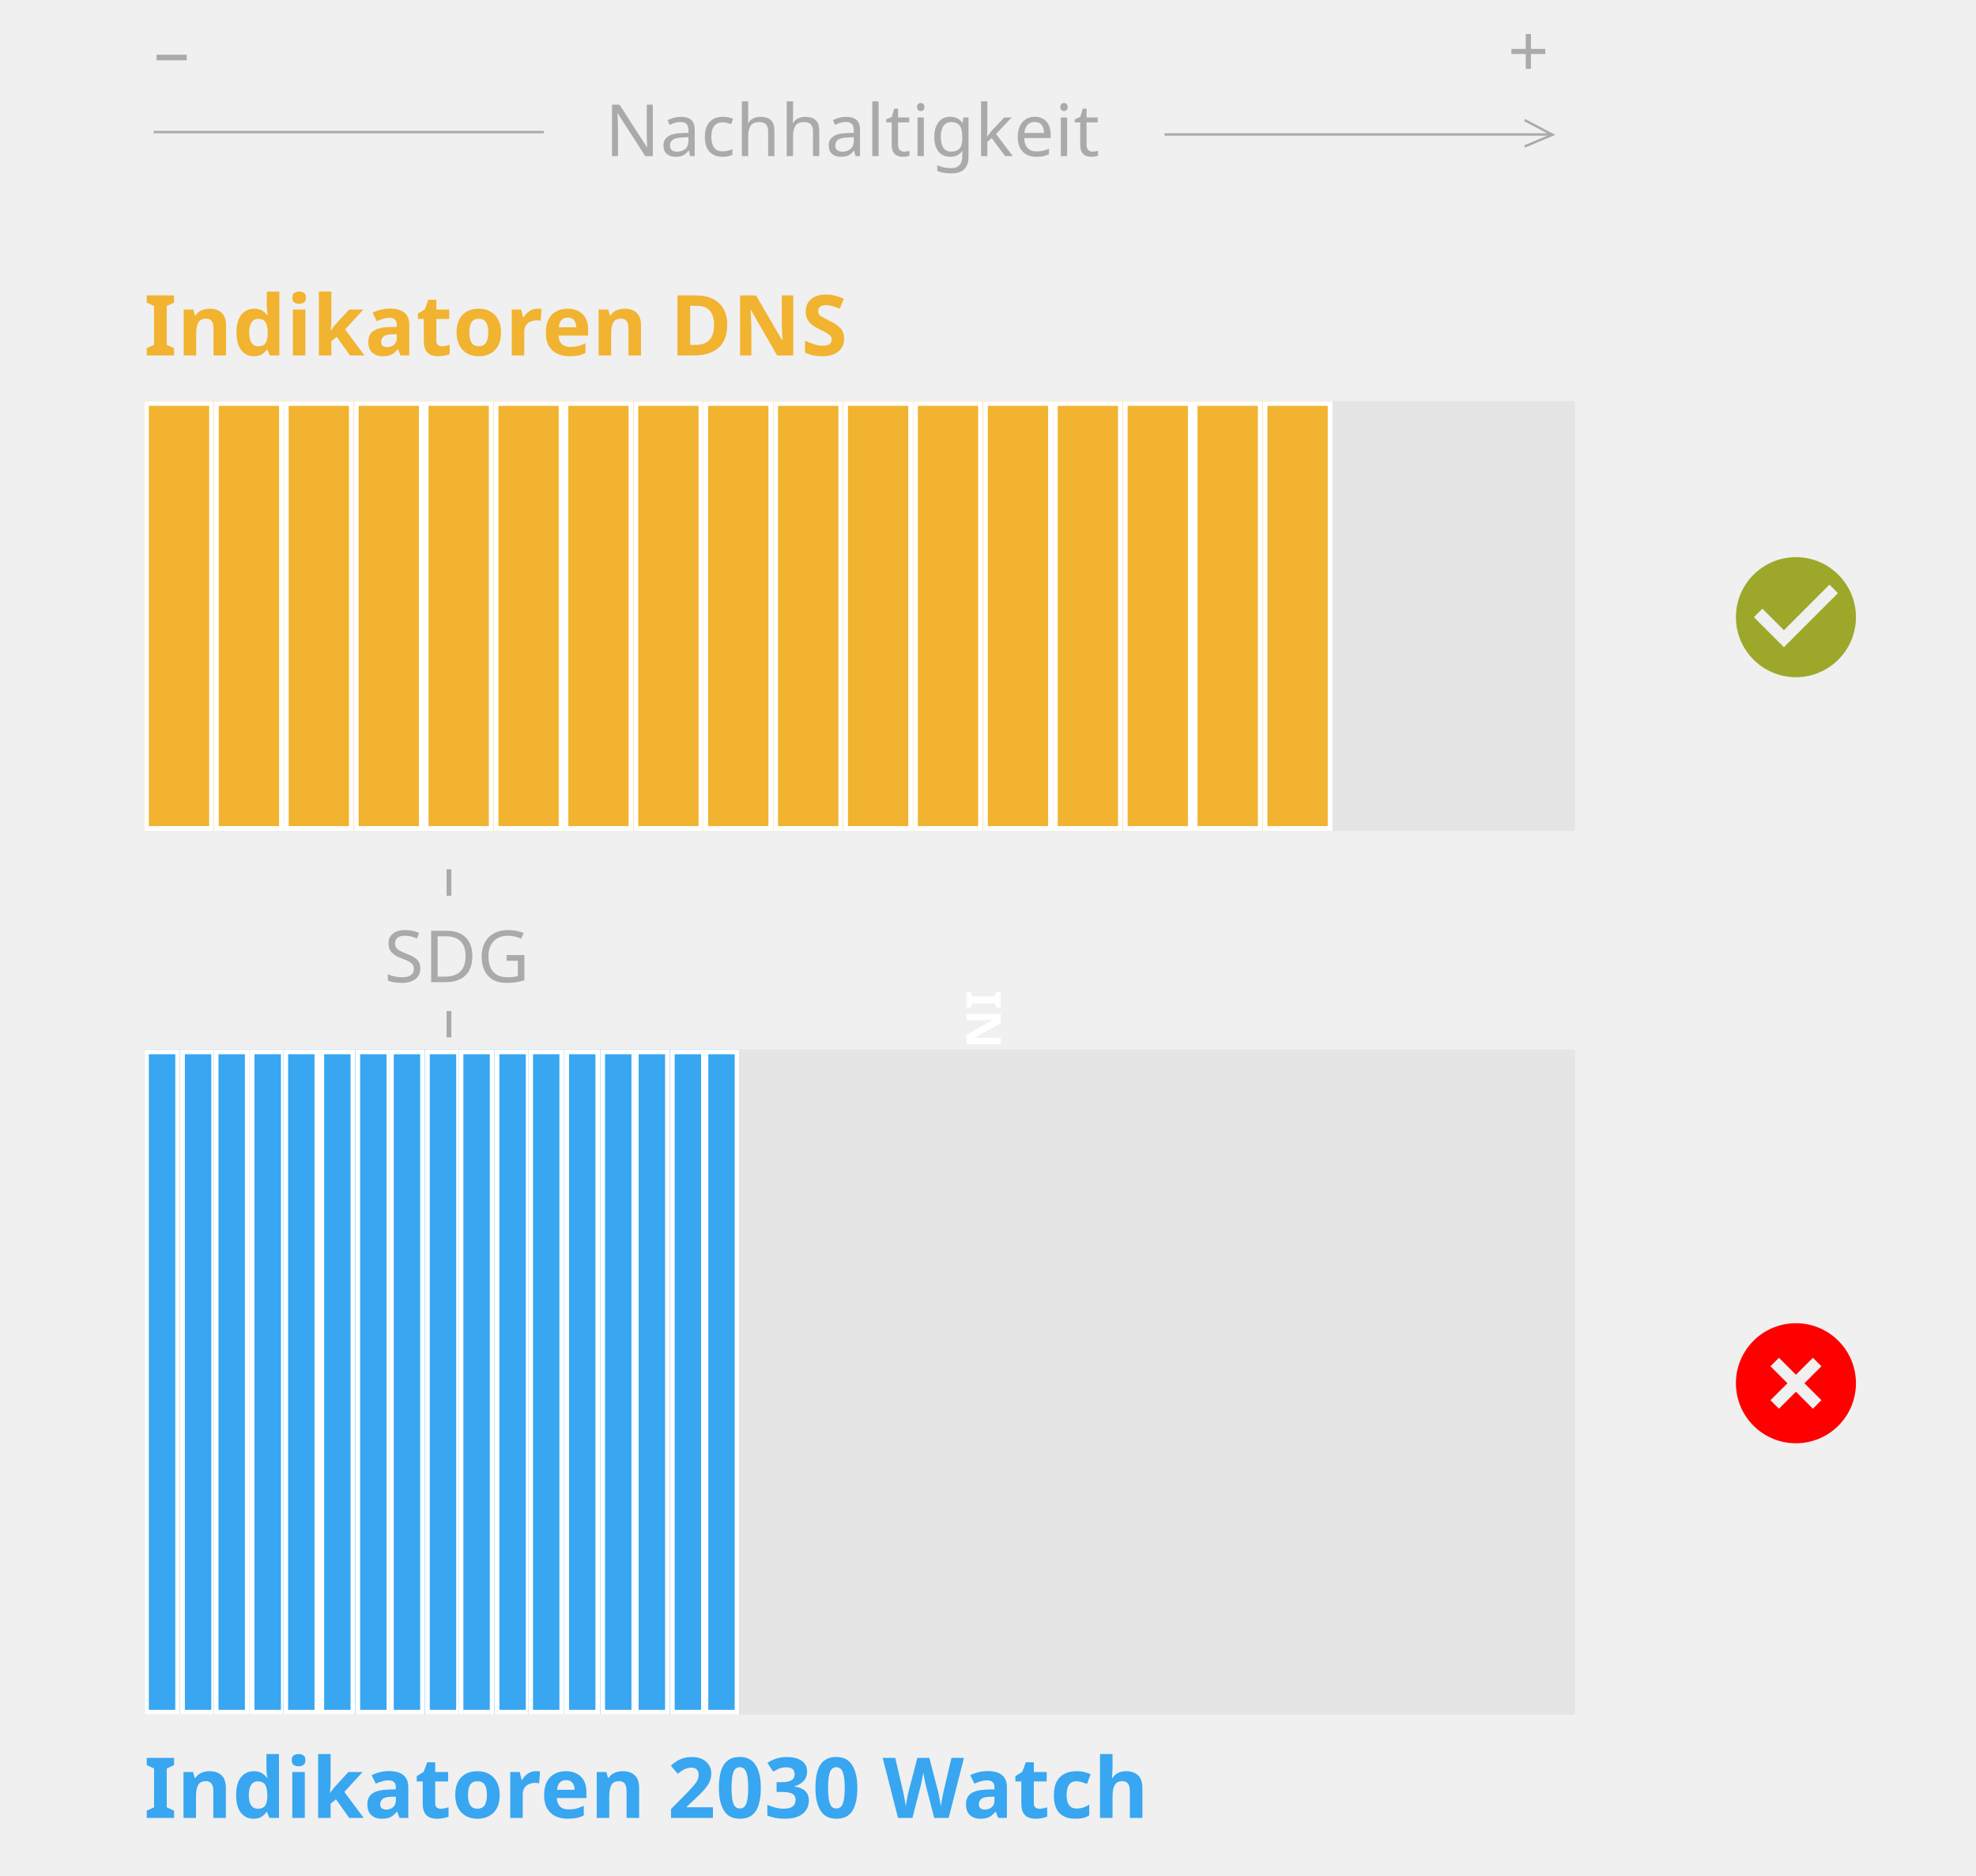
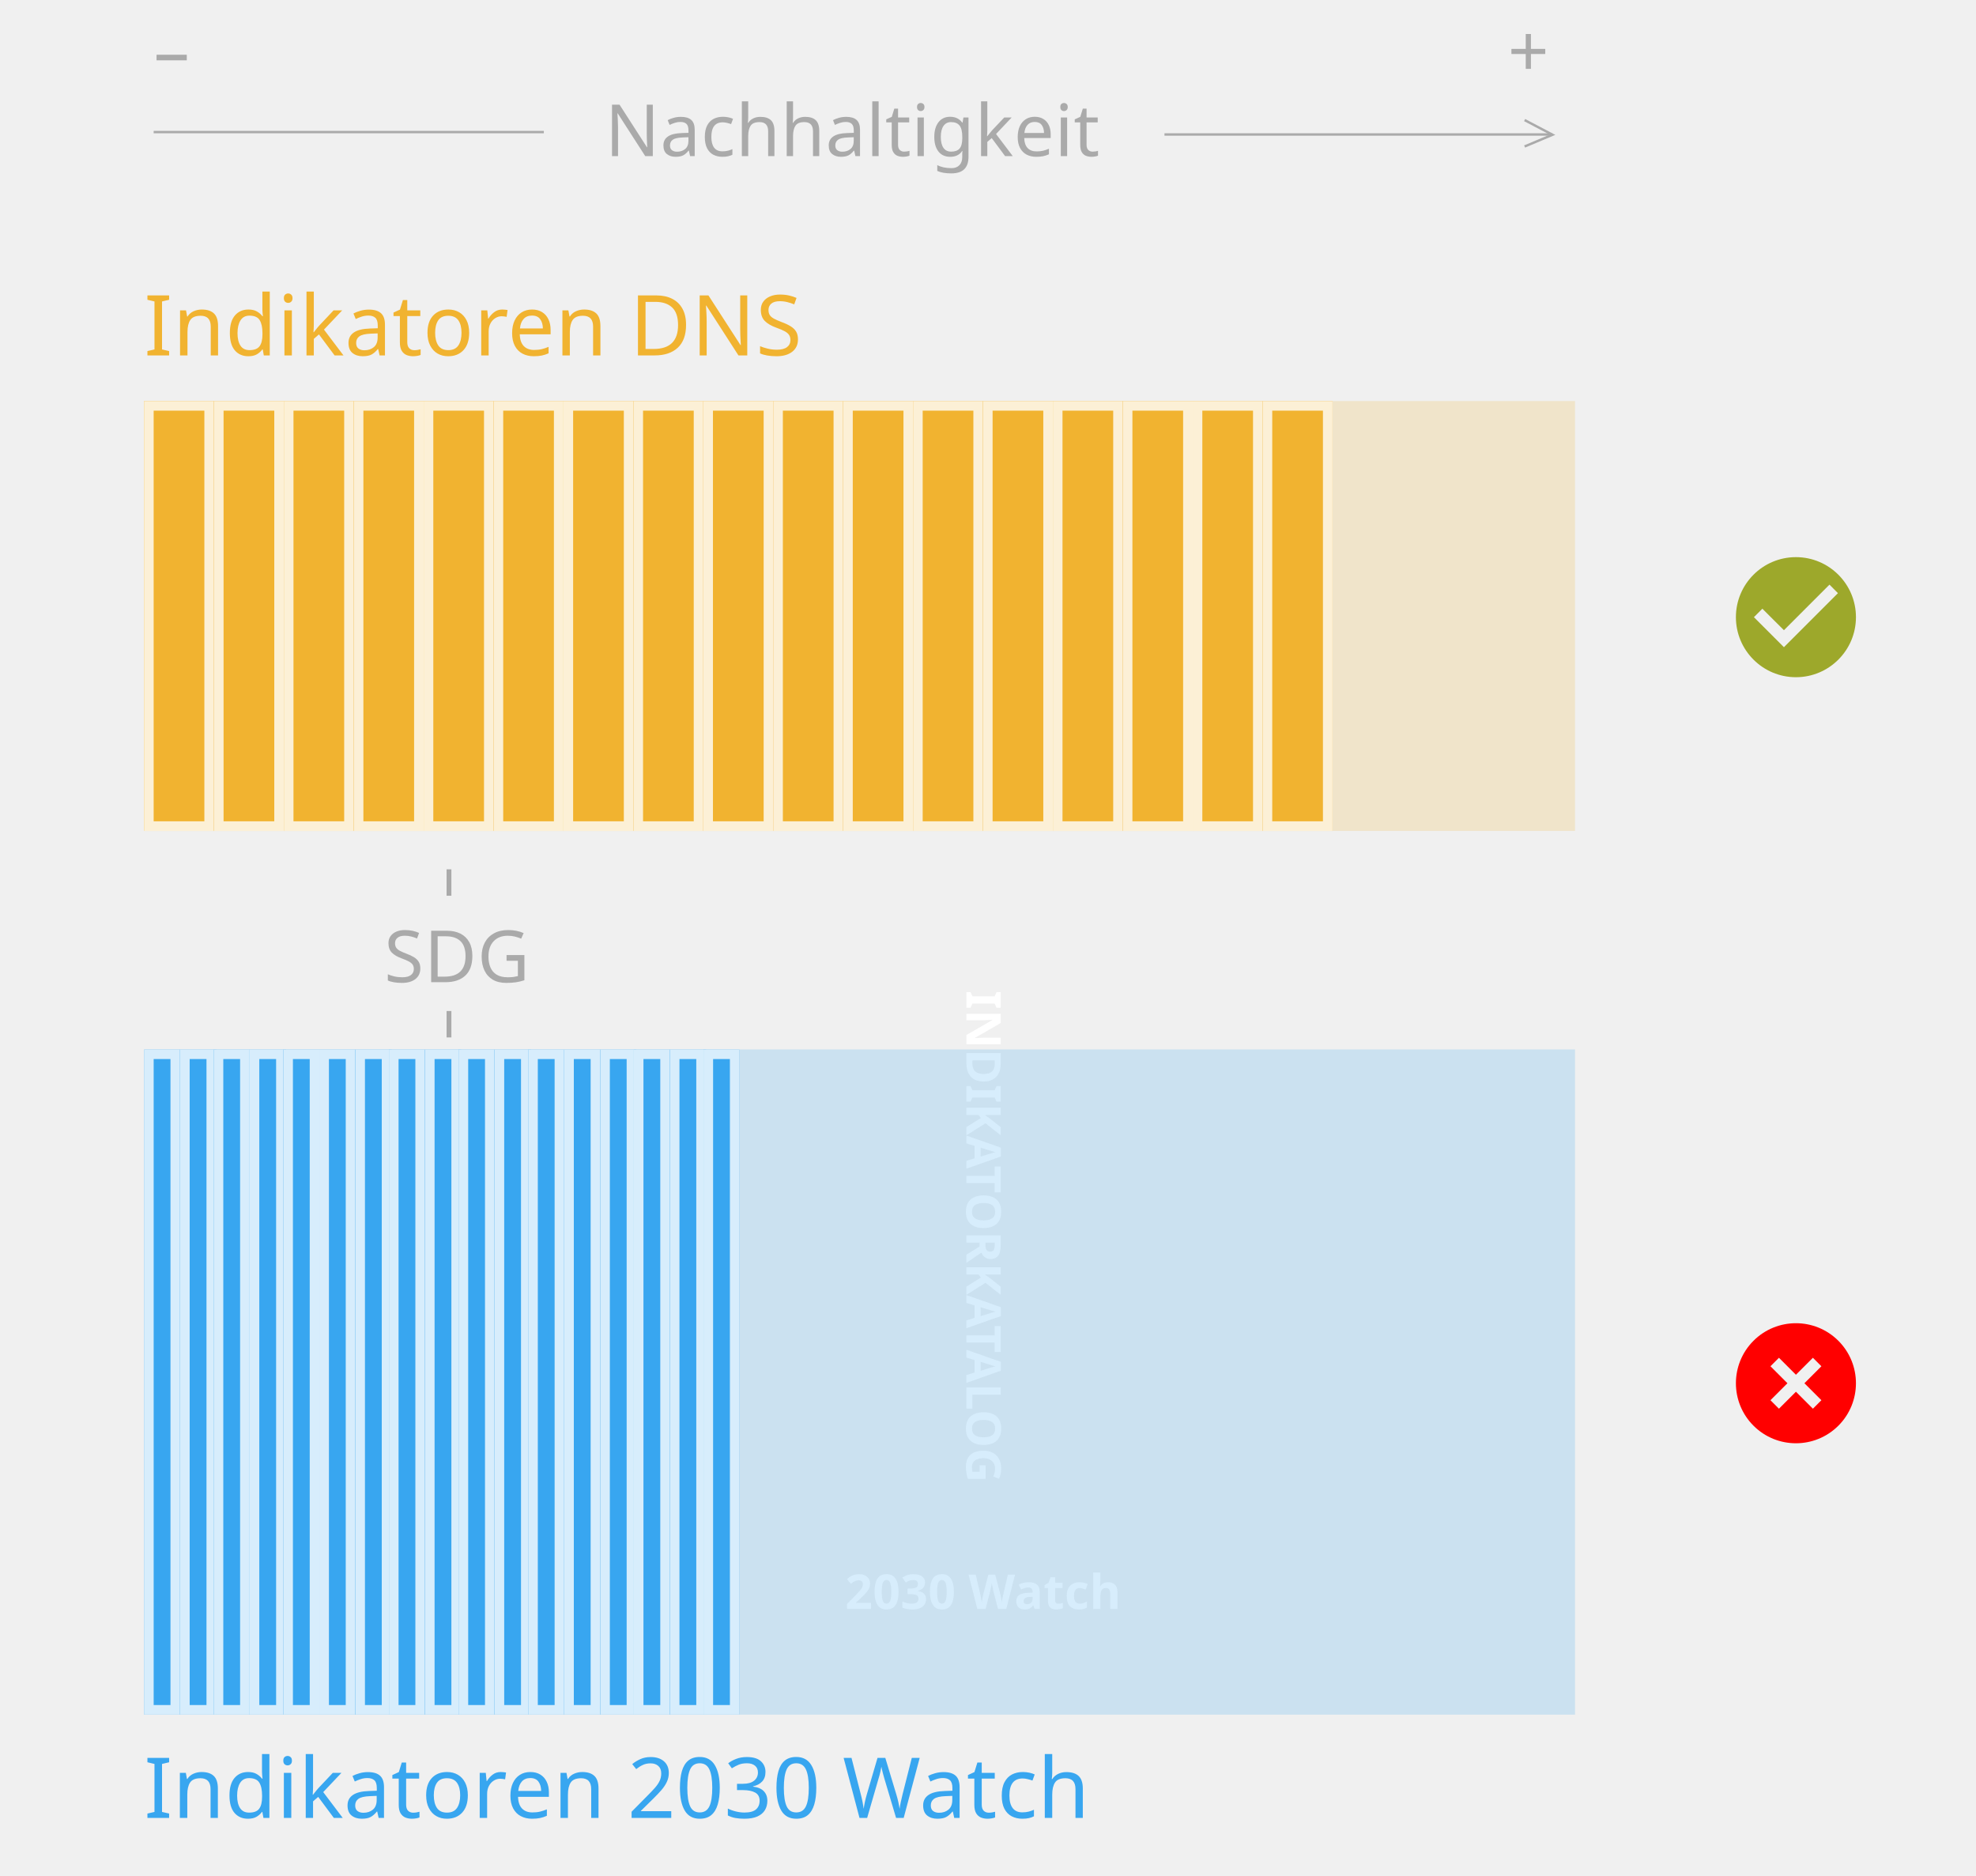
<svg xmlns="http://www.w3.org/2000/svg" xmlns:xlink="http://www.w3.org/1999/xlink" width="823px" height="781px" viewBox="0 0 823 781" version="1.1" style="background: #FFFFFF;">
  <defs>
    <rect id="path-1" x="0" y="0" width="29.118" height="179" />
    <rect id="path-2" x="29.118" y="0" width="29.118" height="179" />
    <rect id="path-3" x="58.235" y="0" width="29.118" height="179" />
    <rect id="path-4" x="87.353" y="0" width="29.118" height="179" />
    <rect id="path-5" x="116.471" y="0" width="29.118" height="179" />
    <rect id="path-6" x="145.588" y="0" width="29.118" height="179" />
    <rect id="path-7" x="174.706" y="0" width="29.118" height="179" />
    <rect id="path-8" x="203.824" y="0" width="29.118" height="179" />
    <rect id="path-9" x="232.941" y="0" width="29.118" height="179" />
    <rect id="path-10" x="262.059" y="0" width="29.118" height="179" />
    <rect id="path-11" x="291.176" y="0" width="29.118" height="179" />
    <rect id="path-12" x="320.294" y="0" width="29.118" height="179" />
    <rect id="path-13" x="349.412" y="0" width="29.118" height="179" />
    <rect id="path-14" x="378.529" y="0" width="29.118" height="179" />
    <rect id="path-15" x="407.647" y="0" width="29.118" height="179" />
    <rect id="path-16" x="436.765" y="0" width="29.118" height="179" />
    <rect id="path-17" x="465.882" y="0" width="29.118" height="179" />
    <polygon id="path-18" points="0 0 248 0 248 277 0 277" />
    <rect id="path-20" x="0" y="0" width="15" height="277" />
    <rect id="path-21" x="15" y="0" width="15" height="277" />
    <rect id="path-22" x="29" y="0" width="15" height="277" />
    <rect id="path-23" x="44" y="0" width="15" height="277" />
    <rect id="path-24" x="58" y="0" width="15" height="277" />
    <rect id="path-25" x="73" y="0" width="15" height="277" />
    <rect id="path-26" x="88" y="0" width="15" height="277" />
    <rect id="path-27" x="102" y="0" width="15" height="277" />
    <rect id="path-28" x="117" y="0" width="15" height="277" />
    <rect id="path-29" x="131" y="0" width="15" height="277" />
    <rect id="path-30" x="146" y="0" width="15" height="277" />
    <rect id="path-31" x="160" y="0" width="15" height="277" />
    <rect id="path-32" x="175" y="0" width="15" height="277" />
    <rect id="path-33" x="190" y="0" width="15" height="277" />
    <rect id="path-34" x="204" y="0" width="15" height="277" />
    <rect id="path-35" x="219" y="0" width="15" height="277" />
    <rect id="path-36" x="233" y="0" width="15" height="277" />
  </defs>
-   <g id="Artboard-Copy-6" stroke="none" stroke-width="1" fill="none" fill-rule="evenodd">
+   <g id="Artboard-Copy-8" stroke="none" stroke-width="1" fill="none" fill-rule="evenodd">
    <text id="2030-Watch" font-family="Chivo-Bold, Chivo" font-size="20" font-weight="bold" letter-spacing="0.091" fill="#FFFFFF">
      <tspan x="352" y="670">2030 Watch</tspan>
    </text>
    <text id="Indikatorkatalog" transform="translate(409.5, 514) rotate(90) translate(-409.5, -514) " font-family="Chivo-Bold, Chivo" font-size="20" font-weight="bold" letter-spacing="0.091" fill="#FFFFFF">
      <tspan x="308" y="521">INDIKATORKATALOG</tspan>
    </text>
    <g id="Group-2" transform="translate(60, 167)">
-       <rect id="Rectangle-4" fill="#E5E5E5" x="0" y="0" width="596" height="179" />
+       <rect id="Rectangle-4" fill="#F1B330" opacity="0.2" x="0" y="0" width="596" height="179" />
      <g id="Group">
        <g id="Rectangle-4">
          <use fill="#F1B330" fill-rule="evenodd" xlink:href="#path-1" />
-           <rect stroke="#FFFFFF" stroke-width="2" x="1" y="1" width="27.118" height="177" />
+           <rect stroke="#FCF0D6" stroke-width="4" x="2" y="2" width="25.118" height="175" />
        </g>
        <g id="Rectangle-4">
          <use fill="#F1B330" fill-rule="evenodd" xlink:href="#path-2" />
-           <rect stroke="#FFFFFF" stroke-width="2" x="30.118" y="1" width="27.118" height="177" />
+           <rect stroke="#FCF0D6" stroke-width="4" x="31.118" y="2" width="25.118" height="175" />
        </g>
        <g id="Rectangle-4">
          <use fill="#F1B330" fill-rule="evenodd" xlink:href="#path-3" />
-           <rect stroke="#FFFFFF" stroke-width="2" x="59.235" y="1" width="27.118" height="177" />
+           <rect stroke="#FCF0D6" stroke-width="4" x="60.235" y="2" width="25.118" height="175" />
        </g>
        <g id="Rectangle-4">
          <use fill="#F1B330" fill-rule="evenodd" xlink:href="#path-4" />
-           <rect stroke="#FFFFFF" stroke-width="2" x="88.353" y="1" width="27.118" height="177" />
+           <rect stroke="#FCF0D6" stroke-width="4" x="89.353" y="2" width="25.118" height="175" />
        </g>
        <g id="Rectangle-4">
          <use fill="#F1B330" fill-rule="evenodd" xlink:href="#path-5" />
-           <rect stroke="#FFFFFF" stroke-width="2" x="117.471" y="1" width="27.118" height="177" />
+           <rect stroke="#FCF0D6" stroke-width="4" x="118.471" y="2" width="25.118" height="175" />
        </g>
        <g id="Rectangle-4">
          <use fill="#F1B330" fill-rule="evenodd" xlink:href="#path-6" />
-           <rect stroke="#FFFFFF" stroke-width="2" x="146.588" y="1" width="27.118" height="177" />
+           <rect stroke="#FCF0D6" stroke-width="4" x="147.588" y="2" width="25.118" height="175" />
        </g>
        <g id="Rectangle-4">
          <use fill="#F1B330" fill-rule="evenodd" xlink:href="#path-7" />
-           <rect stroke="#FFFFFF" stroke-width="2" x="175.706" y="1" width="27.118" height="177" />
+           <rect stroke="#FCF0D6" stroke-width="4" x="176.706" y="2" width="25.118" height="175" />
        </g>
        <g id="Rectangle-4">
          <use fill="#F1B330" fill-rule="evenodd" xlink:href="#path-8" />
-           <rect stroke="#FFFFFF" stroke-width="2" x="204.824" y="1" width="27.118" height="177" />
+           <rect stroke="#FCF0D6" stroke-width="4" x="205.824" y="2" width="25.118" height="175" />
        </g>
        <g id="Rectangle-4">
          <use fill="#F1B330" fill-rule="evenodd" xlink:href="#path-9" />
-           <rect stroke="#FFFFFF" stroke-width="2" x="233.941" y="1" width="27.118" height="177" />
+           <rect stroke="#FCF0D6" stroke-width="4" x="234.941" y="2" width="25.118" height="175" />
        </g>
        <g id="Rectangle-4">
          <use fill="#F1B330" fill-rule="evenodd" xlink:href="#path-10" />
-           <rect stroke="#FFFFFF" stroke-width="2" x="263.059" y="1" width="27.118" height="177" />
+           <rect stroke="#FCF0D6" stroke-width="4" x="264.059" y="2" width="25.118" height="175" />
        </g>
        <g id="Rectangle-4">
          <use fill="#F1B330" fill-rule="evenodd" xlink:href="#path-11" />
-           <rect stroke="#FFFFFF" stroke-width="2" x="292.176" y="1" width="27.118" height="177" />
+           <rect stroke="#FCF0D6" stroke-width="4" x="293.176" y="2" width="25.118" height="175" />
        </g>
        <g id="Rectangle-4">
          <use fill="#F1B330" fill-rule="evenodd" xlink:href="#path-12" />
-           <rect stroke="#FFFFFF" stroke-width="2" x="321.294" y="1" width="27.118" height="177" />
+           <rect stroke="#FCF0D6" stroke-width="4" x="322.294" y="2" width="25.118" height="175" />
        </g>
        <g id="Rectangle-4">
          <use fill="#F1B330" fill-rule="evenodd" xlink:href="#path-13" />
-           <rect stroke="#FFFFFF" stroke-width="2" x="350.412" y="1" width="27.118" height="177" />
+           <rect stroke="#FCF0D6" stroke-width="4" x="351.412" y="2" width="25.118" height="175" />
        </g>
        <g id="Rectangle-4">
          <use fill="#F1B330" fill-rule="evenodd" xlink:href="#path-14" />
-           <rect stroke="#FFFFFF" stroke-width="2" x="379.529" y="1" width="27.118" height="177" />
+           <rect stroke="#FCF0D6" stroke-width="4" x="380.529" y="2" width="25.118" height="175" />
        </g>
        <g id="Rectangle-4">
          <use fill="#F1B330" fill-rule="evenodd" xlink:href="#path-15" />
-           <rect stroke="#FFFFFF" stroke-width="2" x="408.647" y="1" width="27.118" height="177" />
+           <rect stroke="#FCF0D6" stroke-width="4" x="409.647" y="2" width="25.118" height="175" />
        </g>
        <g id="Rectangle-4">
          <use fill="#F1B330" fill-rule="evenodd" xlink:href="#path-16" />
-           <rect stroke="#FFFFFF" stroke-width="2" x="437.765" y="1" width="27.118" height="177" />
+           <rect stroke="#FCF0D6" stroke-width="4" x="438.765" y="2" width="25.118" height="175" />
        </g>
        <g id="Rectangle-4">
          <use fill="#F1B330" fill-rule="evenodd" xlink:href="#path-17" />
-           <rect stroke="#FFFFFF" stroke-width="2" x="466.882" y="1" width="27.118" height="177" />
-         </g>
-       </g>
-     </g>
-     <text id="Indikatoren-DNS" font-family="Chivo-Bold, Chivo" font-size="35" font-weight="bold" letter-spacing="0.159" fill="#F1B330">
+           <rect stroke="#FCF0D6" stroke-width="4" x="467.882" y="2" width="25.118" height="175" />
+         </g>
+       </g>
+     </g>
+     <text id="Indikatoren-DNS" font-family="Chivo-Regular, Chivo" font-size="35" font-weight="normal" letter-spacing="0.159" fill="#F1B330">
      <tspan x="60" y="148">Indikatoren DNS</tspan>
    </text>
    <text id="SDG" font-family="Chivo-Regular, Chivo" font-size="30" font-weight="normal" letter-spacing="0.205" fill="#AAAAAA">
      <tspan x="160" y="409">SDG</tspan>
    </text>
-     <text id="Indikatoren-2030-Wat" font-family="Chivo-Bold, Chivo" font-size="35" font-weight="bold" letter-spacing="0.08" fill="#38A6F0">
+     <text id="Indikatoren-2030-Wat" font-family="Chivo-Regular, Chivo" font-size="35" font-weight="normal" letter-spacing="0.08" fill="#38A6F0">
      <tspan x="60" y="757">Indikatoren 2030 Watch</tspan>
    </text>
-     <rect id="Rectangle-4-Copy" fill="#E5E5E5" x="60" y="437" width="596" height="277" />
+     <rect id="Rectangle-4-Copy" fill="#38A6F0" opacity="0.2" x="60" y="437" width="596" height="277" />
    <g id="Group-3" transform="translate(60, 437)">
      <mask id="mask-19" fill="white">
        <use xlink:href="#path-18" />
      </mask>
      <g id="Duplicate-control" />
      <g id="Rectangle-4-Copy" mask="url(#mask-19)">
        <use fill="#38A6F0" fill-rule="evenodd" xlink:href="#path-20" />
-         <rect stroke="#FFFFFF" stroke-width="2" x="1" y="1" width="13" height="275" />
+         <rect stroke="#D7EDFC" stroke-width="4" x="2" y="2" width="11" height="273" />
      </g>
      <g id="Rectangle-4-Copy" mask="url(#mask-19)">
        <use fill="#38A6F0" fill-rule="evenodd" xlink:href="#path-21" />
-         <rect stroke="#FFFFFF" stroke-width="2" x="16" y="1" width="13" height="275" />
+         <rect stroke="#D7EDFC" stroke-width="4" x="17" y="2" width="11" height="273" />
      </g>
      <g id="Rectangle-4-Copy" mask="url(#mask-19)">
        <use fill="#38A6F0" fill-rule="evenodd" xlink:href="#path-22" />
-         <rect stroke="#FFFFFF" stroke-width="2" x="30" y="1" width="13" height="275" />
+         <rect stroke="#D7EDFC" stroke-width="4" x="31" y="2" width="11" height="273" />
      </g>
      <g id="Rectangle-4-Copy" mask="url(#mask-19)">
        <use fill="#38A6F0" fill-rule="evenodd" xlink:href="#path-23" />
-         <rect stroke="#FFFFFF" stroke-width="2" x="45" y="1" width="13" height="275" />
+         <rect stroke="#D7EDFC" stroke-width="4" x="46" y="2" width="11" height="273" />
      </g>
      <g id="Rectangle-4-Copy" mask="url(#mask-19)">
        <use fill="#38A6F0" fill-rule="evenodd" xlink:href="#path-24" />
-         <rect stroke="#FFFFFF" stroke-width="2" x="59" y="1" width="13" height="275" />
+         <rect stroke="#D7EDFC" stroke-width="4" x="60" y="2" width="11" height="273" />
      </g>
      <g id="Rectangle-4-Copy" mask="url(#mask-19)">
        <use fill="#38A6F0" fill-rule="evenodd" xlink:href="#path-25" />
-         <rect stroke="#FFFFFF" stroke-width="2" x="74" y="1" width="13" height="275" />
+         <rect stroke="#D7EDFC" stroke-width="4" x="75" y="2" width="11" height="273" />
      </g>
      <g id="Rectangle-4-Copy" mask="url(#mask-19)">
        <use fill="#38A6F0" fill-rule="evenodd" xlink:href="#path-26" />
-         <rect stroke="#FFFFFF" stroke-width="2" x="89" y="1" width="13" height="275" />
+         <rect stroke="#D7EDFC" stroke-width="4" x="90" y="2" width="11" height="273" />
      </g>
      <g id="Rectangle-4-Copy" mask="url(#mask-19)">
        <use fill="#38A6F0" fill-rule="evenodd" xlink:href="#path-27" />
-         <rect stroke="#FFFFFF" stroke-width="2" x="103" y="1" width="13" height="275" />
+         <rect stroke="#D7EDFC" stroke-width="4" x="104" y="2" width="11" height="273" />
      </g>
      <g id="Rectangle-4-Copy" mask="url(#mask-19)">
        <use fill="#38A6F0" fill-rule="evenodd" xlink:href="#path-28" />
-         <rect stroke="#FFFFFF" stroke-width="2" x="118" y="1" width="13" height="275" />
+         <rect stroke="#D7EDFC" stroke-width="4" x="119" y="2" width="11" height="273" />
      </g>
      <g id="Rectangle-4-Copy" mask="url(#mask-19)">
        <use fill="#38A6F0" fill-rule="evenodd" xlink:href="#path-29" />
-         <rect stroke="#FFFFFF" stroke-width="2" x="132" y="1" width="13" height="275" />
+         <rect stroke="#D7EDFC" stroke-width="4" x="133" y="2" width="11" height="273" />
      </g>
      <g id="Rectangle-4-Copy" mask="url(#mask-19)">
        <use fill="#38A6F0" fill-rule="evenodd" xlink:href="#path-30" />
-         <rect stroke="#FFFFFF" stroke-width="2" x="147" y="1" width="13" height="275" />
+         <rect stroke="#D7EDFC" stroke-width="4" x="148" y="2" width="11" height="273" />
      </g>
      <g id="Rectangle-4-Copy" mask="url(#mask-19)">
        <use fill="#38A6F0" fill-rule="evenodd" xlink:href="#path-31" />
-         <rect stroke="#FFFFFF" stroke-width="2" x="161" y="1" width="13" height="275" />
+         <rect stroke="#D7EDFC" stroke-width="4" x="162" y="2" width="11" height="273" />
      </g>
      <g id="Rectangle-4-Copy" mask="url(#mask-19)">
        <use fill="#38A6F0" fill-rule="evenodd" xlink:href="#path-32" />
-         <rect stroke="#FFFFFF" stroke-width="2" x="176" y="1" width="13" height="275" />
+         <rect stroke="#D7EDFC" stroke-width="4" x="177" y="2" width="11" height="273" />
      </g>
      <g id="Rectangle-4-Copy" mask="url(#mask-19)">
        <use fill="#38A6F0" fill-rule="evenodd" xlink:href="#path-33" />
-         <rect stroke="#FFFFFF" stroke-width="2" x="191" y="1" width="13" height="275" />
+         <rect stroke="#D7EDFC" stroke-width="4" x="192" y="2" width="11" height="273" />
      </g>
      <g id="Rectangle-4-Copy" mask="url(#mask-19)">
        <use fill="#38A6F0" fill-rule="evenodd" xlink:href="#path-34" />
-         <rect stroke="#FFFFFF" stroke-width="2" x="205" y="1" width="13" height="275" />
+         <rect stroke="#D7EDFC" stroke-width="4" x="206" y="2" width="11" height="273" />
      </g>
      <g id="Rectangle-4-Copy" mask="url(#mask-19)">
        <use fill="#38A6F0" fill-rule="evenodd" xlink:href="#path-35" />
-         <rect stroke="#FFFFFF" stroke-width="2" x="220" y="1" width="13" height="275" />
+         <rect stroke="#D7EDFC" stroke-width="4" x="221" y="2" width="11" height="273" />
      </g>
      <g id="Rectangle-4-Copy" mask="url(#mask-19)">
        <use fill="#38A6F0" fill-rule="evenodd" xlink:href="#path-36" />
-         <rect stroke="#FFFFFF" stroke-width="2" x="234" y="1" width="13" height="275" />
+         <rect stroke="#D7EDFC" stroke-width="4" x="235" y="2" width="11" height="273" />
      </g>
    </g>
    <g id="Page-1" transform="translate(718, 227)">
      <polygon id="Stroke-1" stroke-opacity="0.008" stroke="#000000" stroke-width="1.33333335e-11" points="0 0 60 0 60 60 0 60" />
      <path d="M30,5 C16.2,5 5,16.2 5,30 C5,43.8 16.2,55 30,55 C43.8,55 55,43.8 55,30 C55,16.2 43.8,5 30,5 Z M25,42.5 L12.5,30 L16.025,26.475 L25,35.425 L43.975,16.45 L47.5,20 L25,42.5 Z" id="Fill-2" fill="#9DA82B" />
    </g>
    <g id="Page-1" transform="translate(748, 576) rotate(45) translate(-748, -576) translate(718, 546)">
      <polygon id="Stroke-1" stroke-opacity="0.008" stroke="#000000" stroke-width="1.33333335e-11" points="0 0 60 0 60 60 0 60" />
      <path d="M30,5 C16.2,5 5,16.2 5,30 C5,43.8 16.2,55 30,55 C43.8,55 55,43.8 55,30 C55,16.2 43.8,5 30,5 Z M42.5,32.5 L32.5,32.5 L32.5,42.5 L27.5,42.5 L27.5,32.5 L17.5,32.5 L17.5,27.5 L27.5,27.5 L27.5,17.5 L32.5,17.5 L32.5,27.5 L42.5,27.5 L42.5,32.5 Z" id="Fill-2" fill="#FF0000" />
    </g>
    <g id="Group-5" transform="translate(64, 4)">
      <text id="Nachhaltigkeit" font-family="Chivo-Regular, Chivo" font-size="30" font-weight="normal" letter-spacing="0.136" fill="#AAAAAA">
        <tspan x="188" y="61">Nachhaltigkeit</tspan>
      </text>
      <text id="+" font-family="Chivo-Regular, Chivo" font-size="30" font-weight="normal" letter-spacing="0.136" fill="#AAAAAA">
        <tspan x="564" y="28">+</tspan>
      </text>
      <text id="–" font-family="Chivo-Regular, Chivo" font-size="30" font-weight="normal" letter-spacing="0.136" fill="#AAAAAA">
        <tspan x="0" y="28">–</tspan>
      </text>
      <path d="M0,51 L162.5,51" id="Path-5" stroke="#AAAAAA" />
      <g id="Group-4" transform="translate(421, 46)" stroke="#AAAAAA">
        <path d="M0,6 L161.5,6" id="Path-5-Copy" />
        <polyline id="Path-6" points="150 0 161.621 6.112 150 11" />
      </g>
    </g>
    <path d="M187,362 L187,373" id="Path-4" stroke="#AAAAAA" stroke-width="2" />
    <path d="M187,421 L187,432" id="Path-4-Copy" stroke="#AAAAAA" stroke-width="2" />
  </g>
</svg>
